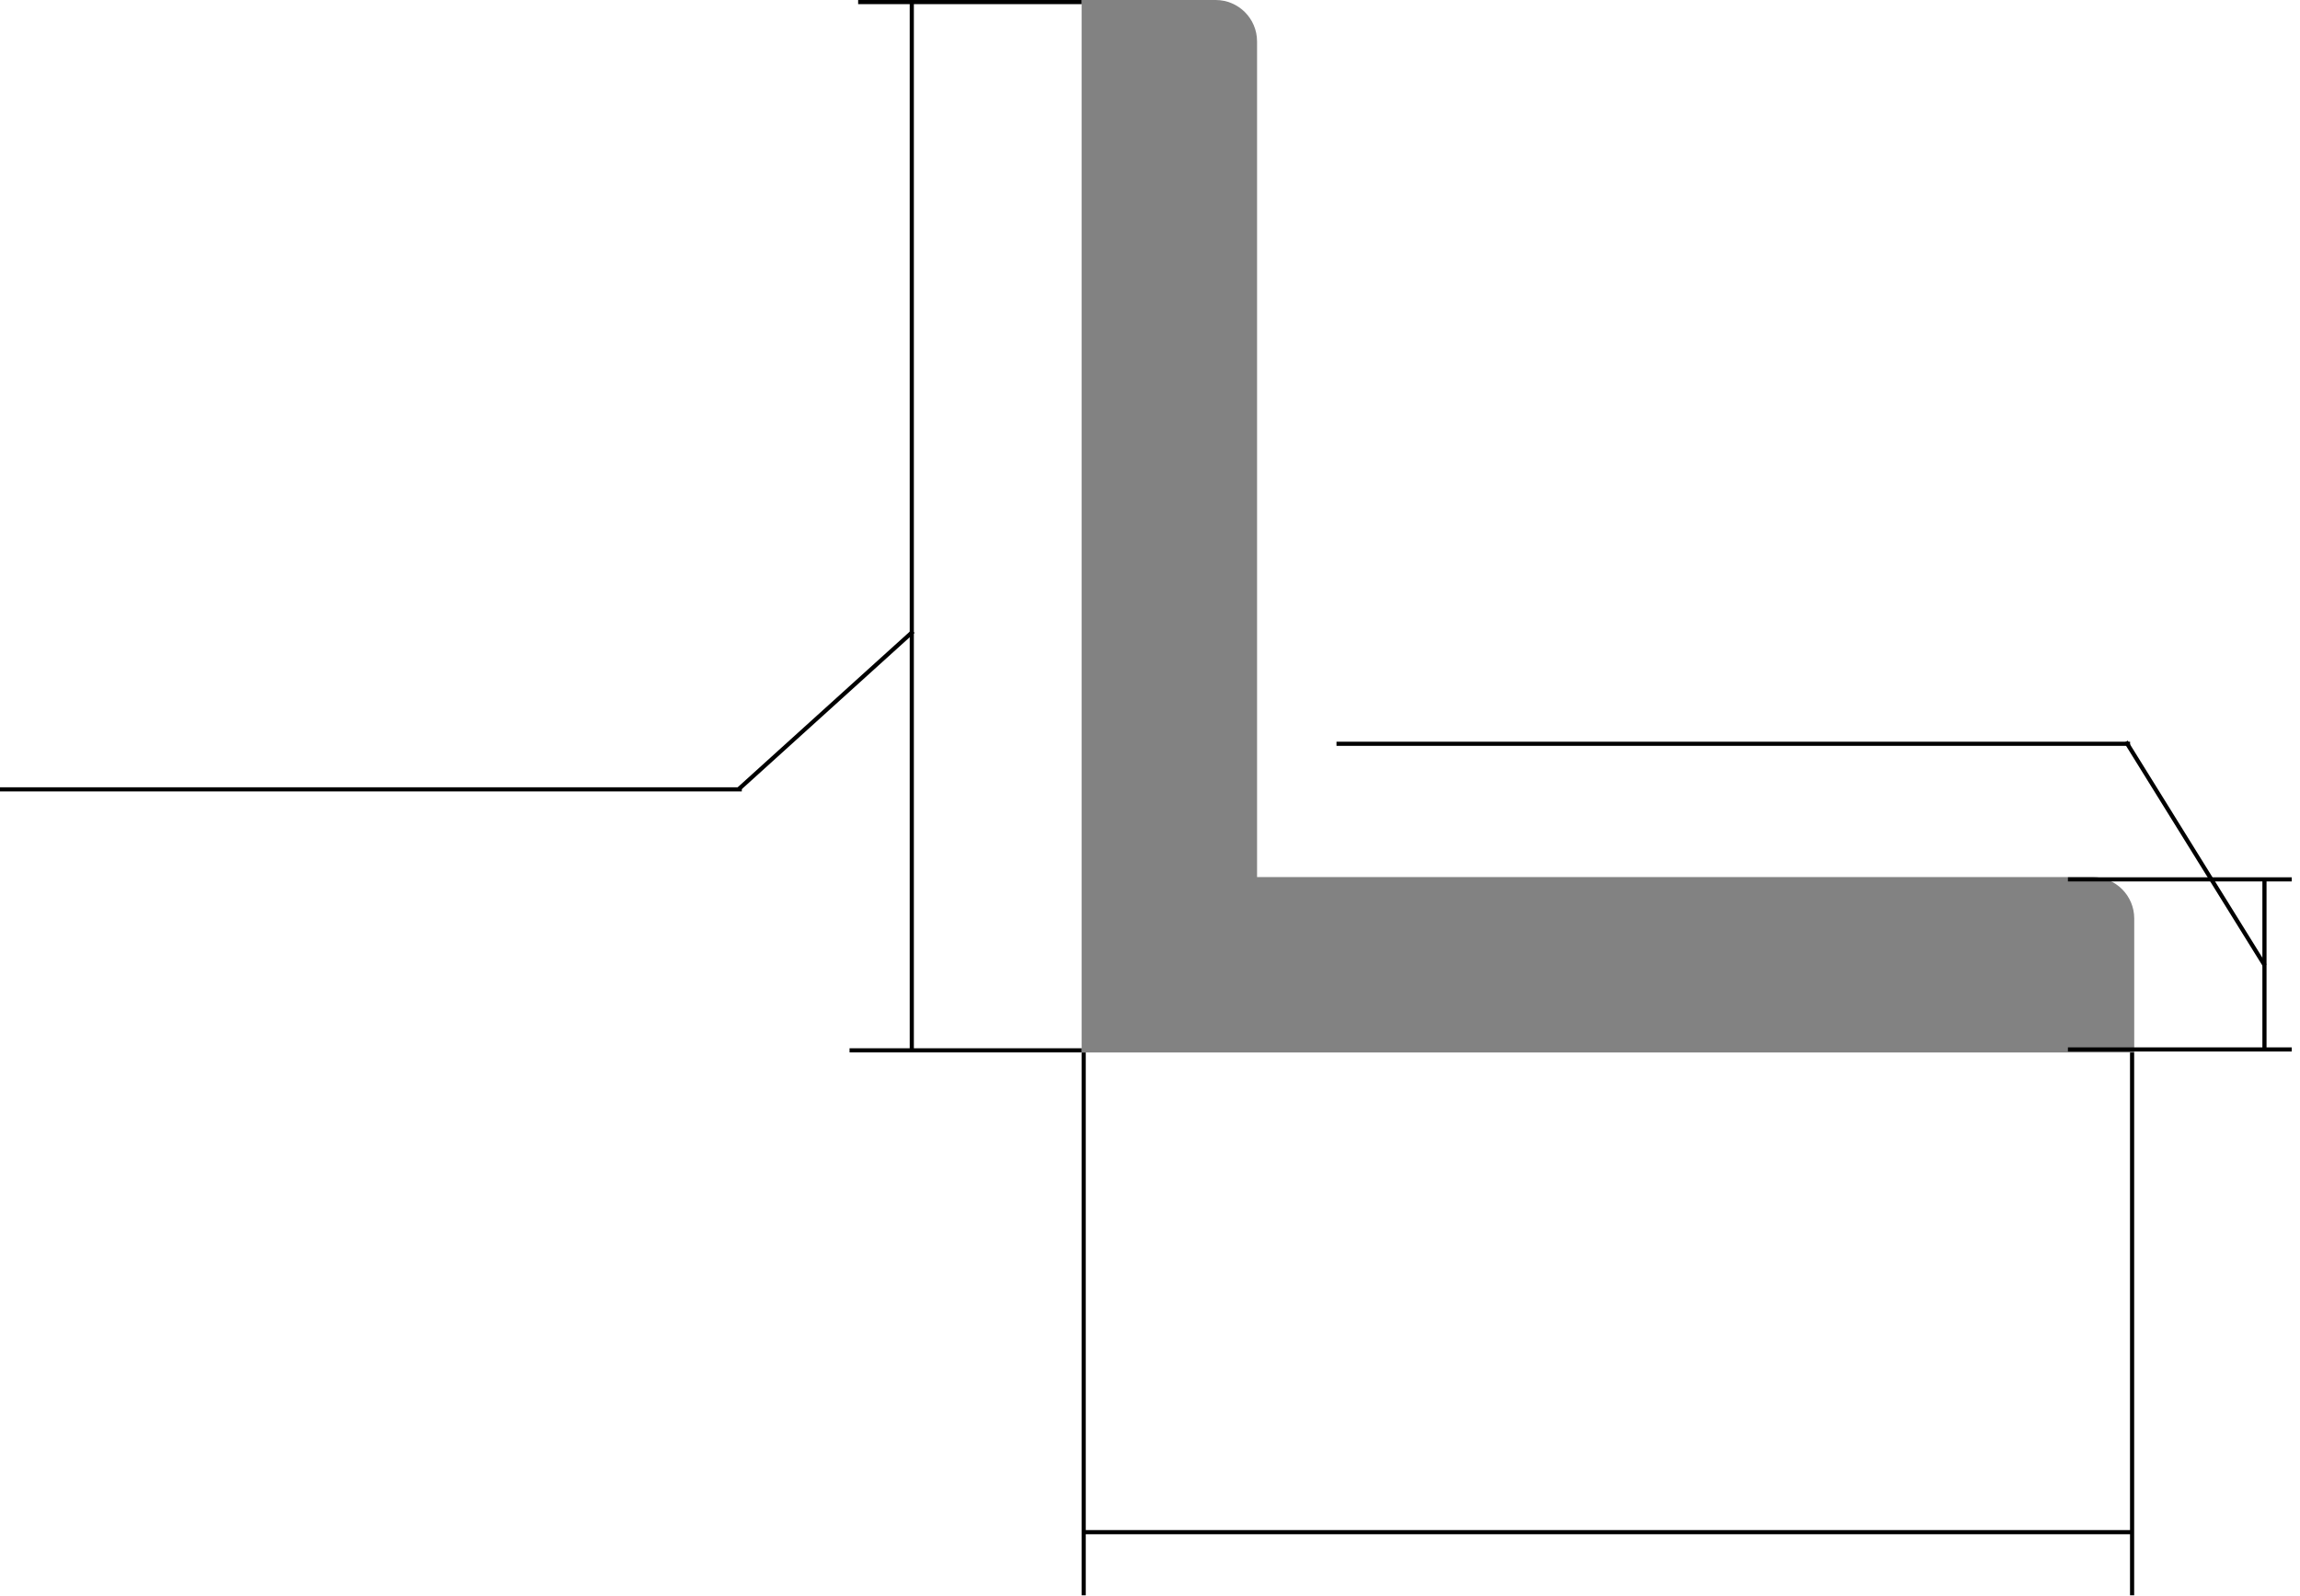
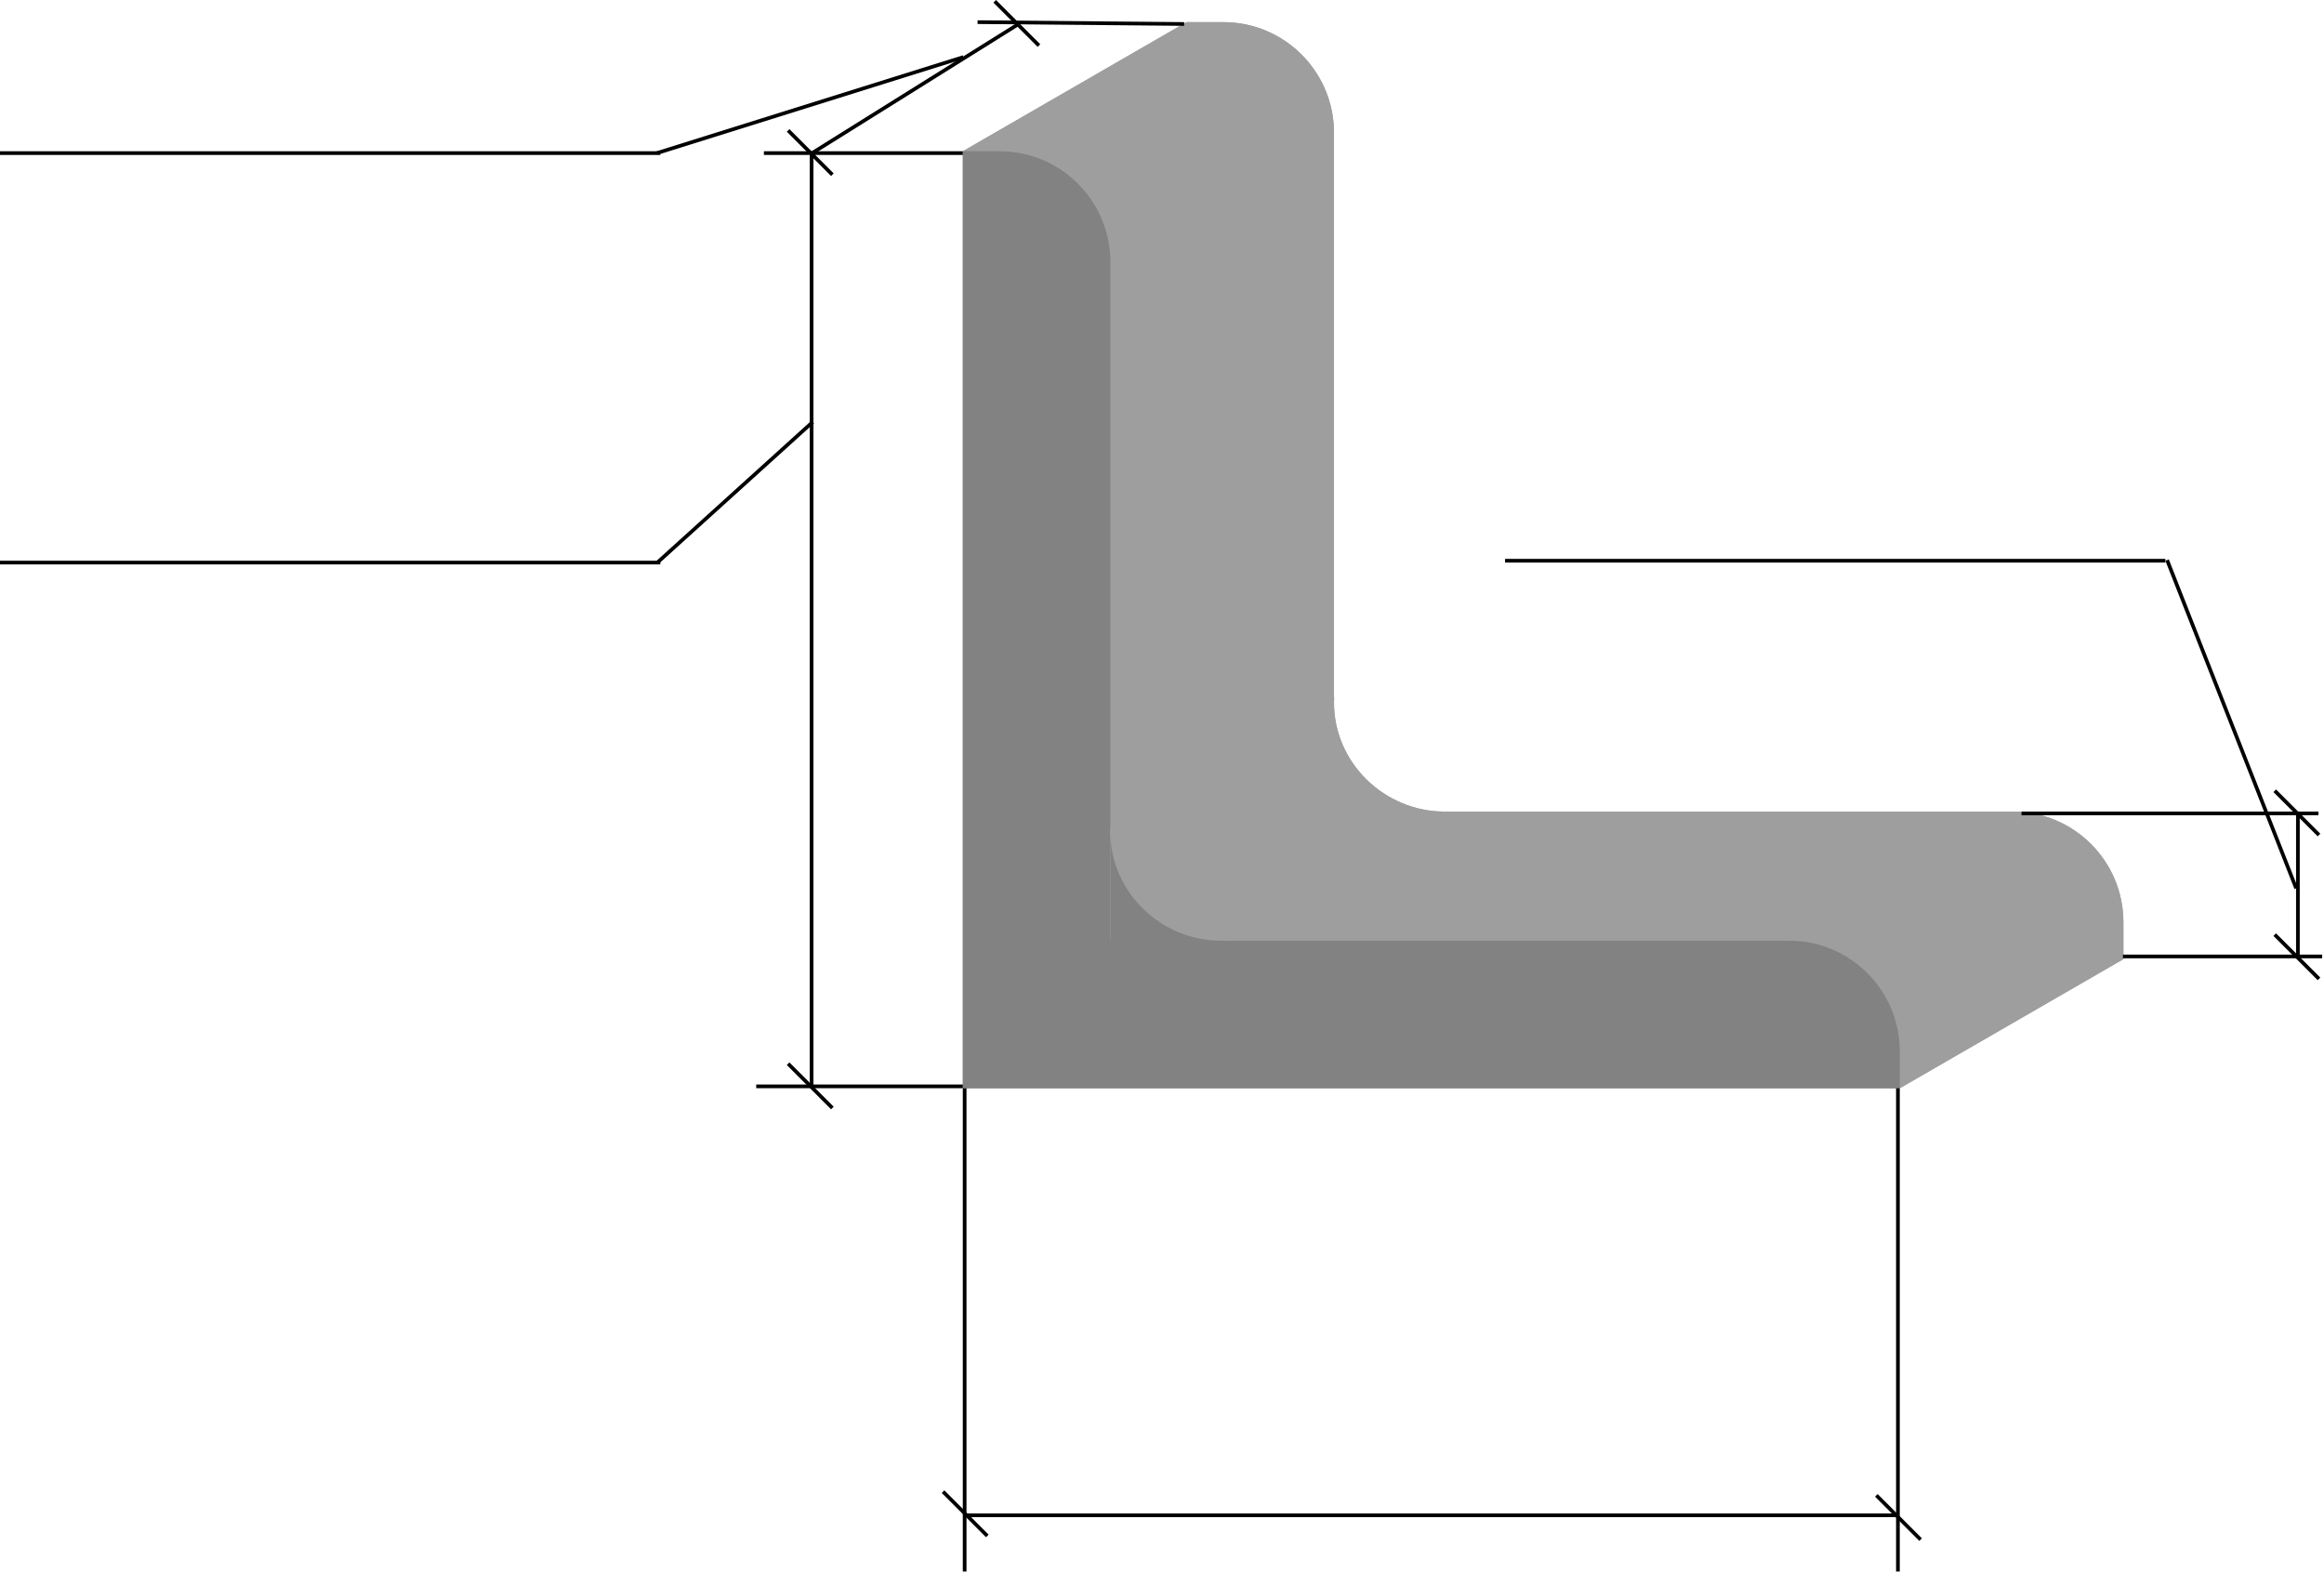
- <svg xmlns="http://www.w3.org/2000/svg" width="555" height="385" viewBox="0 0 555 385" fill="none">
-   <path fill-rule="evenodd" clip-rule="evenodd" d="M293.333 0H261V211.667V254H303.333L515 254V221.667C515 216.144 510.523 211.667 505 211.667L303.333 211.667V10C303.333 4.477 298.856 0 293.333 0Z" fill="#828282" />
-   <path fill-rule="evenodd" clip-rule="evenodd" d="M261 369.262V254H262V369.262H513.984V254H514.984V385H513.984V370.262H262V385H261V370.262V369.262Z" fill="black" />
-   <path fill-rule="evenodd" clip-rule="evenodd" d="M545.925 253.768L499 253.768L499 252.768L545.925 252.768L545.925 212.723L546.925 212.723L546.925 252.768L553 252.768L553 253.768L546.925 253.768L545.925 253.768ZM553 212.723L499 212.723L499 211.723L553 211.723L553 212.723Z" fill="black" />
-   <path fill-rule="evenodd" clip-rule="evenodd" d="M220.518 252.984L261 252.984L261 253.984L205 253.984L205 252.984L219.518 252.984L219.518 1L207.074 1L207.074 -2.35718e-06L219.518 -1.81322e-06L220.518 -1.7695e-06L261 0L261 1L220.518 1L220.518 252.984Z" fill="black" />
-   <path d="M546.5 233L513 179" stroke="black" />
-   <path d="M514 179.5L322.5 179.5" stroke="black" />
-   <line x1="220.335" y1="152.371" x2="178.335" y2="190.371" stroke="black" />
-   <line x1="179" y1="190.5" y2="190.5" stroke="black" />
+ <svg xmlns="http://www.w3.org/2000/svg" width="630" height="426" viewBox="0 0 630 426" fill="none">
+   <path d="M331.622 6H321.622V260L575.622 260V250C575.622 233.431 562.19 220 545.622 220L361.622 220V36C361.622 19.431 348.19 6 331.622 6Z" fill="#9E9E9E" />
+   <path d="M261 41V295L321.622 260V6L261 41Z" fill="#9E9E9E" />
+   <path d="M301 255V71L361.622 36V220L301 255Z" fill="#9E9E9E" />
+   <path d="M261 295L515 295L575.622 260L321.622 260L261 295Z" fill="#9E9E9E" />
+   <path d="M271 41H261L321.622 6H331.622L271 41Z" fill="#9E9E9E" />
+   <path d="M485 255L301 255L361.622 220L545.622 220L485 255Z" fill="#9E9E9E" />
+   <path d="M301 71C301 54.431 287.569 41 271 41L331.622 6C348.19 6 361.622 19.431 361.622 36L301 71Z" fill="#9E9E9E" />
+   <path d="M515 285C515 268.431 501.569 255 485 255L545.622 220C562.19 220 575.622 233.431 575.622 250L515 285Z" fill="#9E9E9E" />
+   <path d="M515 295V285L575.622 250V260L515 295Z" fill="#9E9E9E" />
+   <path fill-rule="evenodd" clip-rule="evenodd" d="M271 41H261V255V295H301L515 295V285C515 268.431 501.569 255 485 255L301 255V71C301 54.431 287.569 41 271 41Z" fill="#828282" />
+   <path fill-rule="evenodd" clip-rule="evenodd" d="M220.518 293.984L261 293.984L261 294.984L205 294.984L205 293.984L219.518 293.984L219.518 42L207.074 42L207.074 41L219.518 41L220.518 41L261 41L261 42L220.518 42L220.518 293.984Z" fill="black" />
+   <line x1="220.335" y1="114.371" x2="178.335" y2="152.371" stroke="black" />
+   <line x1="179" y1="152.5" y2="152.5" stroke="black" />
+   <path fill-rule="evenodd" clip-rule="evenodd" d="M261 410.262V295H262V410.262H513.996V411.262H262V426H261V411.262V410.262ZM513.996 426V295H514.996V426H513.996Z" fill="black" />
+   <line x1="179" y1="41.5" y2="41.5" stroke="black" />
+   <path d="M392.622 219.983C392.284 219.994 391.945 220 391.605 220C375.313 220 361.622 206.792 361.622 190.5C361.622 189.997 361.635 189.497 361.661 189H361.622V190.5V220H391.605H392.622V219.983Z" fill="#9E9E9E" />
+   <path d="M301 225.5V255L361.622 220V190.5L301 225.5Z" fill="#9E9E9E" />
+   <path d="M301 255H330.983L391.605 220H361.622L301 255Z" fill="#9E9E9E" />
+   <path d="M301 224V225.5L361.622 190.5V189L301 224Z" fill="#9E9E9E" />
+   <path d="M301.039 224C301.013 224.497 301 224.997 301 225.5L361.622 190.5C361.622 189.997 361.635 189.497 361.661 189L301.039 224Z" fill="#9E9E9E" />
+   <path d="M301.039 224H301L361.622 189H361.661L301.039 224Z" fill="#9E9E9E" />
+   <path d="M301 225.5C301 241.792 314.691 255 330.983 255L391.605 220C375.313 220 361.622 206.792 361.622 190.5L301 225.5Z" fill="#9E9E9E" />
+   <path d="M330.983 255H332L392.622 220H391.605L330.983 255Z" fill="#9E9E9E" />
+   <path d="M330.983 255C331.324 255 331.663 254.994 332 254.983L392.622 219.983C392.284 219.994 391.945 220 391.605 220L330.983 255Z" fill="#9E9E9E" />
+   <path d="M332 255V254.983L392.622 219.983V220L332 255Z" fill="#9E9E9E" />
+   <path fill-rule="evenodd" clip-rule="evenodd" d="M332 254.983C331.663 254.994 331.324 255 330.983 255C314.691 255 301 241.792 301 225.5C301 224.997 301.013 224.497 301.039 224H301V225.5V255H330.983H332V254.983Z" fill="#828282" />
+   <path fill-rule="evenodd" clip-rule="evenodd" d="M622.425 221L548 221L548 220L628.5 220L628.5 221L623.425 221L623.425 258.768L629.5 258.768L629.5 259.768L623.425 259.768L622.425 259.768L575.5 259.768L575.5 258.768L622.425 258.768L622.425 221Z" fill="black" />
+   <path d="M587 152L408 152" stroke="black" />
+   <line x1="225.646" y1="47.354" x2="213.646" y2="35.354" stroke="black" />
+   <line x1="281.646" y1="12.354" x2="269.646" y2="0.354" stroke="black" />
+   <line x1="225.646" y1="300.354" x2="213.646" y2="288.354" stroke="black" />
+   <line x1="267.646" y1="416.354" x2="255.646" y2="404.354" stroke="black" />
+   <line x1="520.646" y1="417.354" x2="508.646" y2="405.354" stroke="black" />
+   <line x1="628.646" y1="265.354" x2="616.646" y2="253.354" stroke="black" />
+   <line x1="628.646" y1="226.354" x2="616.646" y2="214.354" stroke="black" />
+   <path d="M265 6L321 6.5" stroke="black" />
+   <line x1="276.265" y1="6.424" x2="220.265" y2="41.424" stroke="black" />
+   <line x1="261.149" y1="15.477" x2="178.149" y2="41.477" stroke="black" />
+   <line x1="587.465" y1="151.817" x2="622.465" y2="240.817" stroke="black" />
</svg>
